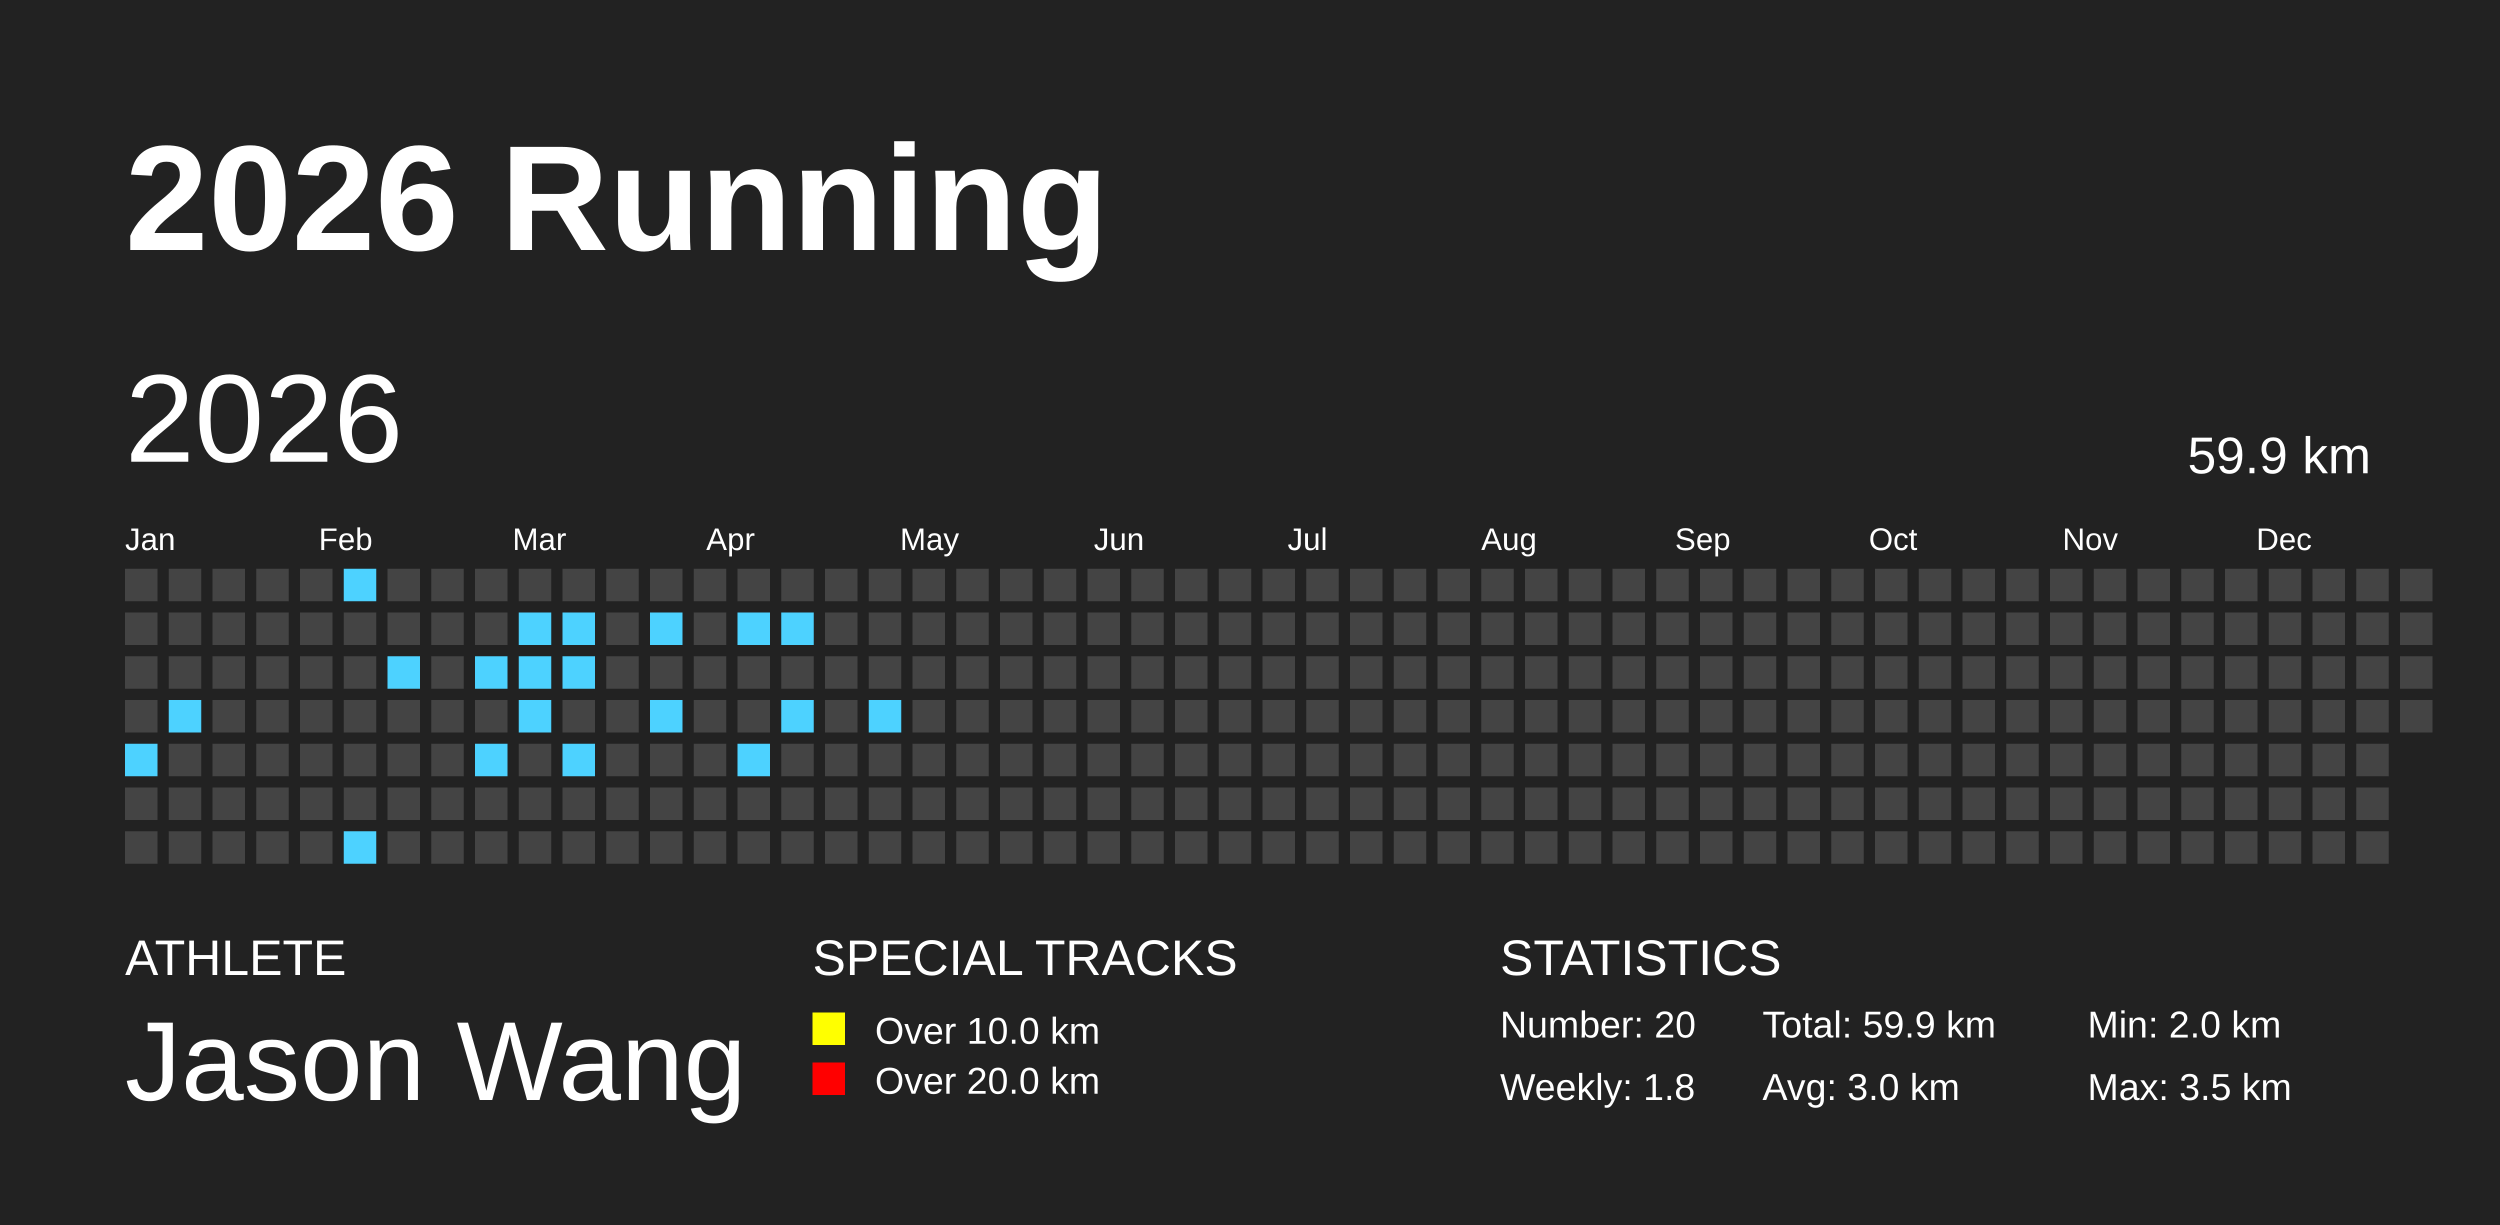
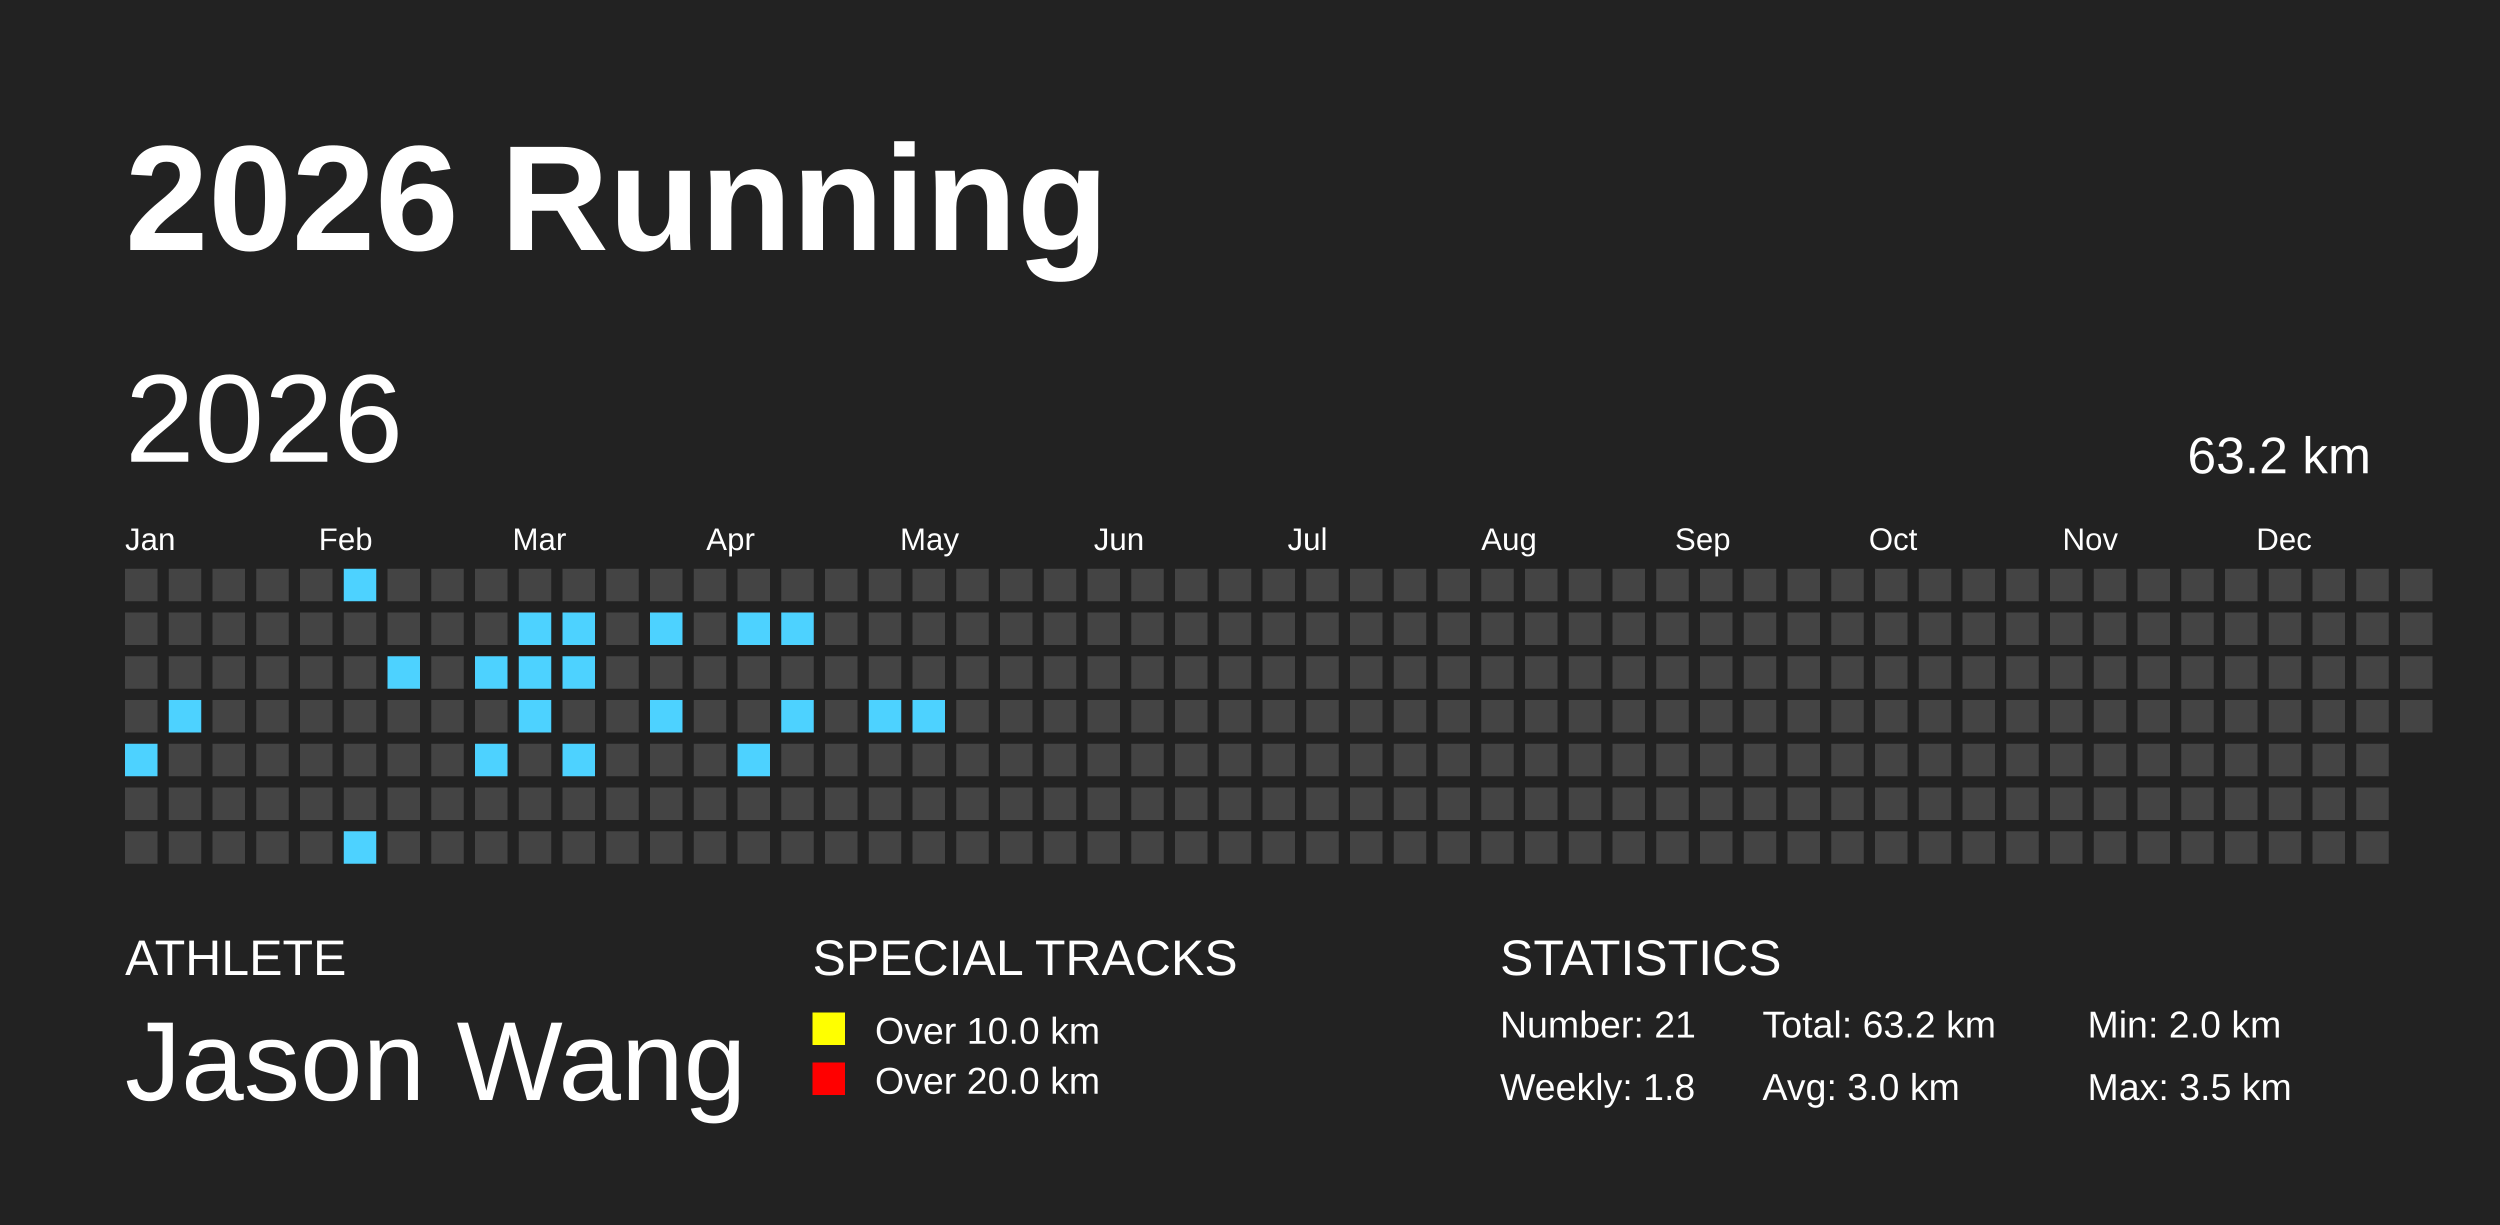
<svg xmlns="http://www.w3.org/2000/svg" baseProfile="full" height="98mm" version="1.1" viewBox="0,0,200,98" width="200mm">
  <defs />
  <rect fill="#222222" height="98" width="200" x="0" y="0" />
  <text fill="#FFFFFF" style="font-size:12px; font-family:Arial; font-weight:bold;" x="10" y="20">2026 Running</text>
  <text fill="#FFFFFF" style="font-size:4px; font-family:Arial" x="10" y="78">ATHLETE</text>
  <text fill="#FFFFFF" style="font-size:9px; font-family:Arial" x="10" y="88">Jason Wang</text>
  <text fill="#FFFFFF" style="font-size:4px; font-family:Arial" x="65" y="78">SPECIAL TRACKS</text>
  <rect fill="yellow" height="2.6" width="2.6" x="65" y="81" />
  <text fill="#FFFFFF" style="font-size:3px; font-family:Arial" x="70" y="83.5">Over 10.0 km</text>
  <rect fill="red" height="2.6" width="2.6" x="65" y="85" />
  <text fill="#FFFFFF" style="font-size:3px; font-family:Arial" x="70" y="87.5">Over 20.0 km</text>
  <text fill="#FFFFFF" style="font-size:4px; font-family:Arial" x="120" y="78">STATISTICS</text>
-   <text fill="#FFFFFF" style="font-size:3px; font-family:Arial" x="120" y="83">Number: 20</text>
+   <text fill="#FFFFFF" style="font-size:3px; font-family:Arial" x="120" y="83">Number: 21</text>
  <text fill="#FFFFFF" style="font-size:3px; font-family:Arial" x="120" y="88">Weekly: 1.8</text>
-   <text fill="#FFFFFF" style="font-size:3px; font-family:Arial" x="141" y="83">Total: 59.9 km</text>
+   <text fill="#FFFFFF" style="font-size:3px; font-family:Arial" x="141" y="83">Total: 63.2 km</text>
  <text fill="#FFFFFF" style="font-size:3px; font-family:Arial" x="141" y="88">Avg: 3.0 km</text>
  <text fill="#FFFFFF" style="font-size:3px; font-family:Arial" x="167" y="83">Min: 2.0 km</text>
  <text fill="#FFFFFF" style="font-size:3px; font-family:Arial" x="167" y="88">Max: 3.5 km</text>
  <text dominant-baseline="hanging" fill="#FFFFFF" style="font-size:10.0px; font-family:Arial;" x="10" y="30">2026</text>
-   <text dominant-baseline="hanging" fill="#FFFFFF" style="font-size:4.125px; font-family:Arial;" x="175" y="35">59.9 km</text>
+   <text dominant-baseline="hanging" fill="#FFFFFF" style="font-size:4.125px; font-family:Arial;" x="175" y="35">63.2 km</text>
  <text fill="#FFFFFF" style="font-size:2.5px; font-family:Arial" x="10.0" y="44">Jan</text>
  <text fill="#FFFFFF" style="font-size:2.5px; font-family:Arial" x="25.5" y="44">Feb</text>
  <text fill="#FFFFFF" style="font-size:2.5px; font-family:Arial" x="41.0" y="44">Mar</text>
  <text fill="#FFFFFF" style="font-size:2.5px; font-family:Arial" x="56.5" y="44">Apr</text>
  <text fill="#FFFFFF" style="font-size:2.5px; font-family:Arial" x="72.0" y="44">May</text>
  <text fill="#FFFFFF" style="font-size:2.5px; font-family:Arial" x="87.5" y="44">Jun</text>
  <text fill="#FFFFFF" style="font-size:2.5px; font-family:Arial" x="103.0" y="44">Jul</text>
  <text fill="#FFFFFF" style="font-size:2.5px; font-family:Arial" x="118.5" y="44">Aug</text>
  <text fill="#FFFFFF" style="font-size:2.5px; font-family:Arial" x="134.0" y="44">Sep</text>
  <text fill="#FFFFFF" style="font-size:2.5px; font-family:Arial" x="149.5" y="44">Oct</text>
  <text fill="#FFFFFF" style="font-size:2.5px; font-family:Arial" x="165.0" y="44">Nov</text>
  <text fill="#FFFFFF" style="font-size:2.5px; font-family:Arial" x="180.5" y="44">Dec</text>
  <rect fill="#444444" height="2.6" width="2.6" x="10.0" y="45.5" />
  <rect fill="#444444" height="2.6" width="2.6" x="10.0" y="49.0" />
  <rect fill="#444444" height="2.6" width="2.6" x="10.0" y="52.5" />
  <rect fill="#444444" height="2.6" width="2.6" x="10.0" y="56.0" />
  <rect fill="#4DD2FF" height="2.6" width="2.6" x="10.0" y="59.5" />
  <rect fill="#444444" height="2.6" width="2.6" x="10.0" y="63.0" />
  <rect fill="#444444" height="2.6" width="2.6" x="10.0" y="66.5" />
  <rect fill="#444444" height="2.6" width="2.6" x="13.5" y="45.5" />
  <rect fill="#444444" height="2.6" width="2.6" x="13.5" y="49.0" />
  <rect fill="#444444" height="2.6" width="2.6" x="13.5" y="52.5" />
  <rect fill="#4DD2FF" height="2.6" width="2.6" x="13.5" y="56.0" />
  <rect fill="#444444" height="2.6" width="2.6" x="13.5" y="59.5" />
  <rect fill="#444444" height="2.6" width="2.6" x="13.5" y="63.0" />
  <rect fill="#444444" height="2.6" width="2.6" x="13.5" y="66.5" />
  <rect fill="#444444" height="2.6" width="2.6" x="17.0" y="45.5" />
  <rect fill="#444444" height="2.6" width="2.6" x="17.0" y="49.0" />
  <rect fill="#444444" height="2.6" width="2.6" x="17.0" y="52.5" />
  <rect fill="#444444" height="2.6" width="2.6" x="17.0" y="56.0" />
  <rect fill="#444444" height="2.6" width="2.6" x="17.0" y="59.5" />
  <rect fill="#444444" height="2.6" width="2.6" x="17.0" y="63.0" />
  <rect fill="#444444" height="2.6" width="2.6" x="17.0" y="66.5" />
  <rect fill="#444444" height="2.6" width="2.6" x="20.5" y="45.5" />
  <rect fill="#444444" height="2.6" width="2.6" x="20.5" y="49.0" />
  <rect fill="#444444" height="2.6" width="2.6" x="20.5" y="52.5" />
  <rect fill="#444444" height="2.6" width="2.6" x="20.5" y="56.0" />
  <rect fill="#444444" height="2.6" width="2.6" x="20.5" y="59.5" />
  <rect fill="#444444" height="2.6" width="2.6" x="20.5" y="63.0" />
  <rect fill="#444444" height="2.6" width="2.6" x="20.5" y="66.5" />
  <rect fill="#444444" height="2.6" width="2.6" x="24.0" y="45.5" />
  <rect fill="#444444" height="2.6" width="2.6" x="24.0" y="49.0" />
  <rect fill="#444444" height="2.6" width="2.6" x="24.0" y="52.5" />
  <rect fill="#444444" height="2.6" width="2.6" x="24.0" y="56.0" />
  <rect fill="#444444" height="2.6" width="2.6" x="24.0" y="59.5" />
  <rect fill="#444444" height="2.6" width="2.6" x="24.0" y="63.0" />
  <rect fill="#444444" height="2.6" width="2.6" x="24.0" y="66.5" />
  <rect fill="#4DD2FF" height="2.6" width="2.6" x="27.5" y="45.5" />
  <rect fill="#444444" height="2.6" width="2.6" x="27.5" y="49.0" />
  <rect fill="#444444" height="2.6" width="2.6" x="27.5" y="52.5" />
  <rect fill="#444444" height="2.6" width="2.6" x="27.5" y="56.0" />
  <rect fill="#444444" height="2.6" width="2.6" x="27.5" y="59.5" />
  <rect fill="#444444" height="2.6" width="2.6" x="27.5" y="63.0" />
  <rect fill="#4DD2FF" height="2.6" width="2.6" x="27.5" y="66.5" />
  <rect fill="#444444" height="2.6" width="2.6" x="31.0" y="45.5" />
  <rect fill="#444444" height="2.6" width="2.6" x="31.0" y="49.0" />
  <rect fill="#4DD2FF" height="2.6" width="2.6" x="31.0" y="52.5" />
  <rect fill="#444444" height="2.6" width="2.6" x="31.0" y="56.0" />
  <rect fill="#444444" height="2.6" width="2.6" x="31.0" y="59.5" />
  <rect fill="#444444" height="2.6" width="2.6" x="31.0" y="63.0" />
  <rect fill="#444444" height="2.6" width="2.6" x="31.0" y="66.5" />
  <rect fill="#444444" height="2.6" width="2.6" x="34.5" y="45.5" />
  <rect fill="#444444" height="2.6" width="2.6" x="34.5" y="49.0" />
  <rect fill="#444444" height="2.6" width="2.6" x="34.5" y="52.5" />
  <rect fill="#444444" height="2.6" width="2.6" x="34.5" y="56.0" />
  <rect fill="#444444" height="2.6" width="2.6" x="34.5" y="59.5" />
  <rect fill="#444444" height="2.6" width="2.6" x="34.5" y="63.0" />
  <rect fill="#444444" height="2.6" width="2.6" x="34.5" y="66.5" />
  <rect fill="#444444" height="2.6" width="2.6" x="38.0" y="45.5" />
  <rect fill="#444444" height="2.6" width="2.6" x="38.0" y="49.0" />
  <rect fill="#4DD2FF" height="2.6" width="2.6" x="38.0" y="52.5" />
  <rect fill="#444444" height="2.6" width="2.6" x="38.0" y="56.0" />
  <rect fill="#4DD2FF" height="2.6" width="2.6" x="38.0" y="59.5" />
  <rect fill="#444444" height="2.6" width="2.6" x="38.0" y="63.0" />
  <rect fill="#444444" height="2.6" width="2.6" x="38.0" y="66.5" />
  <rect fill="#444444" height="2.6" width="2.6" x="41.5" y="45.5" />
  <rect fill="#4DD2FF" height="2.6" width="2.6" x="41.5" y="49.0" />
  <rect fill="#4DD2FF" height="2.6" width="2.6" x="41.5" y="52.5" />
  <rect fill="#4DD2FF" height="2.6" width="2.6" x="41.5" y="56.0" />
  <rect fill="#444444" height="2.6" width="2.6" x="41.5" y="59.5" />
  <rect fill="#444444" height="2.6" width="2.6" x="41.5" y="63.0" />
  <rect fill="#444444" height="2.6" width="2.6" x="41.5" y="66.5" />
  <rect fill="#444444" height="2.6" width="2.6" x="45.0" y="45.5" />
  <rect fill="#4DD2FF" height="2.6" width="2.6" x="45.0" y="49.0" />
  <rect fill="#4DD2FF" height="2.6" width="2.6" x="45.0" y="52.5" />
  <rect fill="#444444" height="2.6" width="2.6" x="45.0" y="56.0" />
  <rect fill="#4DD2FF" height="2.6" width="2.6" x="45.0" y="59.5" />
  <rect fill="#444444" height="2.6" width="2.6" x="45.0" y="63.0" />
  <rect fill="#444444" height="2.6" width="2.6" x="45.0" y="66.5" />
  <rect fill="#444444" height="2.6" width="2.6" x="48.5" y="45.5" />
  <rect fill="#444444" height="2.6" width="2.6" x="48.5" y="49.0" />
  <rect fill="#444444" height="2.6" width="2.6" x="48.5" y="52.5" />
  <rect fill="#444444" height="2.6" width="2.6" x="48.5" y="56.0" />
  <rect fill="#444444" height="2.6" width="2.6" x="48.5" y="59.5" />
  <rect fill="#444444" height="2.6" width="2.6" x="48.5" y="63.0" />
  <rect fill="#444444" height="2.6" width="2.6" x="48.5" y="66.5" />
  <rect fill="#444444" height="2.6" width="2.6" x="52.0" y="45.5" />
  <rect fill="#4DD2FF" height="2.6" width="2.6" x="52.0" y="49.0" />
  <rect fill="#444444" height="2.6" width="2.6" x="52.0" y="52.5" />
  <rect fill="#4DD2FF" height="2.6" width="2.6" x="52.0" y="56.0" />
  <rect fill="#444444" height="2.6" width="2.6" x="52.0" y="59.5" />
  <rect fill="#444444" height="2.6" width="2.6" x="52.0" y="63.0" />
  <rect fill="#444444" height="2.6" width="2.6" x="52.0" y="66.5" />
  <rect fill="#444444" height="2.6" width="2.6" x="55.5" y="45.5" />
  <rect fill="#444444" height="2.6" width="2.6" x="55.5" y="49.0" />
  <rect fill="#444444" height="2.6" width="2.6" x="55.5" y="52.5" />
  <rect fill="#444444" height="2.6" width="2.6" x="55.5" y="56.0" />
  <rect fill="#444444" height="2.6" width="2.6" x="55.5" y="59.5" />
  <rect fill="#444444" height="2.6" width="2.6" x="55.5" y="63.0" />
  <rect fill="#444444" height="2.6" width="2.6" x="55.5" y="66.5" />
  <rect fill="#444444" height="2.6" width="2.6" x="59.0" y="45.5" />
  <rect fill="#4DD2FF" height="2.6" width="2.6" x="59.0" y="49.0" />
  <rect fill="#444444" height="2.6" width="2.6" x="59.0" y="52.5" />
  <rect fill="#444444" height="2.6" width="2.6" x="59.0" y="56.0" />
  <rect fill="#4DD2FF" height="2.6" width="2.6" x="59.0" y="59.5" />
  <rect fill="#444444" height="2.6" width="2.6" x="59.0" y="63.0" />
  <rect fill="#444444" height="2.6" width="2.6" x="59.0" y="66.5" />
  <rect fill="#444444" height="2.6" width="2.6" x="62.5" y="45.5" />
  <rect fill="#4DD2FF" height="2.6" width="2.6" x="62.5" y="49.0" />
  <rect fill="#444444" height="2.6" width="2.6" x="62.5" y="52.5" />
  <rect fill="#4DD2FF" height="2.6" width="2.6" x="62.5" y="56.0" />
  <rect fill="#444444" height="2.6" width="2.6" x="62.5" y="59.5" />
  <rect fill="#444444" height="2.6" width="2.6" x="62.5" y="63.0" />
  <rect fill="#444444" height="2.6" width="2.6" x="62.5" y="66.5" />
  <rect fill="#444444" height="2.6" width="2.6" x="66.0" y="45.5" />
  <rect fill="#444444" height="2.6" width="2.6" x="66.0" y="49.0" />
  <rect fill="#444444" height="2.6" width="2.6" x="66.0" y="52.5" />
  <rect fill="#444444" height="2.6" width="2.6" x="66.0" y="56.0" />
  <rect fill="#444444" height="2.6" width="2.6" x="66.0" y="59.5" />
  <rect fill="#444444" height="2.6" width="2.6" x="66.0" y="63.0" />
  <rect fill="#444444" height="2.6" width="2.6" x="66.0" y="66.5" />
  <rect fill="#444444" height="2.6" width="2.6" x="69.5" y="45.5" />
  <rect fill="#444444" height="2.6" width="2.6" x="69.5" y="49.0" />
  <rect fill="#444444" height="2.6" width="2.6" x="69.5" y="52.5" />
  <rect fill="#4DD2FF" height="2.6" width="2.6" x="69.5" y="56.0" />
  <rect fill="#444444" height="2.6" width="2.6" x="69.5" y="59.5" />
  <rect fill="#444444" height="2.6" width="2.6" x="69.5" y="63.0" />
  <rect fill="#444444" height="2.6" width="2.6" x="69.5" y="66.5" />
  <rect fill="#444444" height="2.6" width="2.6" x="73.0" y="45.5" />
  <rect fill="#444444" height="2.6" width="2.6" x="73.0" y="49.0" />
  <rect fill="#444444" height="2.6" width="2.6" x="73.0" y="52.5" />
-   <rect fill="#444444" height="2.6" width="2.6" x="73.0" y="56.0" />
+   <rect fill="#4DD2FF" height="2.6" width="2.6" x="73.0" y="56.0" />
  <rect fill="#444444" height="2.6" width="2.6" x="73.0" y="59.5" />
  <rect fill="#444444" height="2.6" width="2.6" x="73.0" y="63.0" />
  <rect fill="#444444" height="2.6" width="2.6" x="73.0" y="66.5" />
  <rect fill="#444444" height="2.6" width="2.6" x="76.5" y="45.5" />
  <rect fill="#444444" height="2.6" width="2.6" x="76.5" y="49.0" />
  <rect fill="#444444" height="2.6" width="2.6" x="76.5" y="52.5" />
  <rect fill="#444444" height="2.6" width="2.6" x="76.5" y="56.0" />
  <rect fill="#444444" height="2.6" width="2.6" x="76.5" y="59.5" />
  <rect fill="#444444" height="2.6" width="2.6" x="76.5" y="63.0" />
  <rect fill="#444444" height="2.6" width="2.6" x="76.5" y="66.5" />
  <rect fill="#444444" height="2.6" width="2.6" x="80.0" y="45.5" />
  <rect fill="#444444" height="2.6" width="2.6" x="80.0" y="49.0" />
  <rect fill="#444444" height="2.6" width="2.6" x="80.0" y="52.5" />
  <rect fill="#444444" height="2.6" width="2.6" x="80.0" y="56.0" />
  <rect fill="#444444" height="2.6" width="2.6" x="80.0" y="59.5" />
  <rect fill="#444444" height="2.6" width="2.6" x="80.0" y="63.0" />
  <rect fill="#444444" height="2.6" width="2.6" x="80.0" y="66.5" />
  <rect fill="#444444" height="2.6" width="2.6" x="83.5" y="45.5" />
  <rect fill="#444444" height="2.6" width="2.6" x="83.5" y="49.0" />
  <rect fill="#444444" height="2.6" width="2.6" x="83.5" y="52.5" />
  <rect fill="#444444" height="2.6" width="2.6" x="83.5" y="56.0" />
  <rect fill="#444444" height="2.6" width="2.6" x="83.5" y="59.5" />
  <rect fill="#444444" height="2.6" width="2.6" x="83.5" y="63.0" />
  <rect fill="#444444" height="2.6" width="2.6" x="83.5" y="66.5" />
  <rect fill="#444444" height="2.6" width="2.6" x="87.0" y="45.5" />
  <rect fill="#444444" height="2.6" width="2.6" x="87.0" y="49.0" />
  <rect fill="#444444" height="2.6" width="2.6" x="87.0" y="52.5" />
  <rect fill="#444444" height="2.6" width="2.6" x="87.0" y="56.0" />
  <rect fill="#444444" height="2.6" width="2.6" x="87.0" y="59.5" />
  <rect fill="#444444" height="2.6" width="2.6" x="87.0" y="63.0" />
  <rect fill="#444444" height="2.6" width="2.6" x="87.0" y="66.5" />
  <rect fill="#444444" height="2.6" width="2.6" x="90.5" y="45.5" />
  <rect fill="#444444" height="2.6" width="2.6" x="90.5" y="49.0" />
  <rect fill="#444444" height="2.6" width="2.6" x="90.5" y="52.5" />
  <rect fill="#444444" height="2.6" width="2.6" x="90.5" y="56.0" />
  <rect fill="#444444" height="2.6" width="2.6" x="90.5" y="59.5" />
  <rect fill="#444444" height="2.6" width="2.6" x="90.5" y="63.0" />
  <rect fill="#444444" height="2.6" width="2.6" x="90.5" y="66.5" />
  <rect fill="#444444" height="2.6" width="2.6" x="94.0" y="45.5" />
  <rect fill="#444444" height="2.6" width="2.6" x="94.0" y="49.0" />
  <rect fill="#444444" height="2.6" width="2.6" x="94.0" y="52.5" />
  <rect fill="#444444" height="2.6" width="2.6" x="94.0" y="56.0" />
  <rect fill="#444444" height="2.6" width="2.6" x="94.0" y="59.5" />
  <rect fill="#444444" height="2.6" width="2.6" x="94.0" y="63.0" />
  <rect fill="#444444" height="2.6" width="2.6" x="94.0" y="66.5" />
  <rect fill="#444444" height="2.6" width="2.6" x="97.5" y="45.5" />
  <rect fill="#444444" height="2.6" width="2.6" x="97.5" y="49.0" />
  <rect fill="#444444" height="2.6" width="2.6" x="97.5" y="52.5" />
  <rect fill="#444444" height="2.6" width="2.6" x="97.5" y="56.0" />
  <rect fill="#444444" height="2.6" width="2.6" x="97.5" y="59.5" />
  <rect fill="#444444" height="2.6" width="2.6" x="97.5" y="63.0" />
  <rect fill="#444444" height="2.6" width="2.6" x="97.5" y="66.5" />
  <rect fill="#444444" height="2.6" width="2.6" x="101.0" y="45.5" />
  <rect fill="#444444" height="2.6" width="2.6" x="101.0" y="49.0" />
  <rect fill="#444444" height="2.6" width="2.6" x="101.0" y="52.5" />
  <rect fill="#444444" height="2.6" width="2.6" x="101.0" y="56.0" />
  <rect fill="#444444" height="2.6" width="2.6" x="101.0" y="59.5" />
  <rect fill="#444444" height="2.6" width="2.6" x="101.0" y="63.0" />
  <rect fill="#444444" height="2.6" width="2.6" x="101.0" y="66.5" />
  <rect fill="#444444" height="2.6" width="2.6" x="104.5" y="45.5" />
  <rect fill="#444444" height="2.6" width="2.6" x="104.5" y="49.0" />
  <rect fill="#444444" height="2.6" width="2.6" x="104.5" y="52.5" />
  <rect fill="#444444" height="2.6" width="2.6" x="104.5" y="56.0" />
  <rect fill="#444444" height="2.6" width="2.6" x="104.5" y="59.5" />
  <rect fill="#444444" height="2.6" width="2.6" x="104.5" y="63.0" />
  <rect fill="#444444" height="2.6" width="2.6" x="104.5" y="66.5" />
  <rect fill="#444444" height="2.6" width="2.6" x="108.0" y="45.5" />
  <rect fill="#444444" height="2.6" width="2.6" x="108.0" y="49.0" />
  <rect fill="#444444" height="2.6" width="2.6" x="108.0" y="52.5" />
  <rect fill="#444444" height="2.6" width="2.6" x="108.0" y="56.0" />
  <rect fill="#444444" height="2.6" width="2.6" x="108.0" y="59.5" />
  <rect fill="#444444" height="2.6" width="2.6" x="108.0" y="63.0" />
  <rect fill="#444444" height="2.6" width="2.6" x="108.0" y="66.5" />
  <rect fill="#444444" height="2.6" width="2.6" x="111.5" y="45.5" />
  <rect fill="#444444" height="2.6" width="2.6" x="111.5" y="49.0" />
  <rect fill="#444444" height="2.6" width="2.6" x="111.5" y="52.5" />
  <rect fill="#444444" height="2.6" width="2.6" x="111.5" y="56.0" />
  <rect fill="#444444" height="2.6" width="2.6" x="111.5" y="59.5" />
  <rect fill="#444444" height="2.6" width="2.6" x="111.5" y="63.0" />
  <rect fill="#444444" height="2.6" width="2.6" x="111.5" y="66.5" />
  <rect fill="#444444" height="2.6" width="2.6" x="115.0" y="45.5" />
  <rect fill="#444444" height="2.6" width="2.6" x="115.0" y="49.0" />
  <rect fill="#444444" height="2.6" width="2.6" x="115.0" y="52.5" />
  <rect fill="#444444" height="2.6" width="2.6" x="115.0" y="56.0" />
  <rect fill="#444444" height="2.6" width="2.6" x="115.0" y="59.5" />
  <rect fill="#444444" height="2.6" width="2.6" x="115.0" y="63.0" />
  <rect fill="#444444" height="2.6" width="2.6" x="115.0" y="66.5" />
  <rect fill="#444444" height="2.6" width="2.6" x="118.5" y="45.5" />
  <rect fill="#444444" height="2.6" width="2.6" x="118.5" y="49.0" />
  <rect fill="#444444" height="2.6" width="2.6" x="118.5" y="52.5" />
  <rect fill="#444444" height="2.6" width="2.6" x="118.5" y="56.0" />
  <rect fill="#444444" height="2.6" width="2.6" x="118.5" y="59.5" />
  <rect fill="#444444" height="2.6" width="2.6" x="118.5" y="63.0" />
  <rect fill="#444444" height="2.6" width="2.6" x="118.5" y="66.5" />
  <rect fill="#444444" height="2.6" width="2.6" x="122.0" y="45.5" />
  <rect fill="#444444" height="2.6" width="2.6" x="122.0" y="49.0" />
  <rect fill="#444444" height="2.6" width="2.6" x="122.0" y="52.5" />
  <rect fill="#444444" height="2.6" width="2.6" x="122.0" y="56.0" />
  <rect fill="#444444" height="2.6" width="2.6" x="122.0" y="59.5" />
  <rect fill="#444444" height="2.6" width="2.6" x="122.0" y="63.0" />
  <rect fill="#444444" height="2.6" width="2.6" x="122.0" y="66.5" />
  <rect fill="#444444" height="2.6" width="2.6" x="125.5" y="45.5" />
  <rect fill="#444444" height="2.6" width="2.6" x="125.5" y="49.0" />
  <rect fill="#444444" height="2.6" width="2.6" x="125.5" y="52.5" />
  <rect fill="#444444" height="2.6" width="2.6" x="125.5" y="56.0" />
  <rect fill="#444444" height="2.6" width="2.6" x="125.5" y="59.5" />
  <rect fill="#444444" height="2.6" width="2.6" x="125.5" y="63.0" />
  <rect fill="#444444" height="2.6" width="2.6" x="125.5" y="66.5" />
  <rect fill="#444444" height="2.6" width="2.6" x="129.0" y="45.5" />
  <rect fill="#444444" height="2.6" width="2.6" x="129.0" y="49.0" />
  <rect fill="#444444" height="2.6" width="2.6" x="129.0" y="52.5" />
  <rect fill="#444444" height="2.6" width="2.6" x="129.0" y="56.0" />
  <rect fill="#444444" height="2.6" width="2.6" x="129.0" y="59.5" />
  <rect fill="#444444" height="2.6" width="2.6" x="129.0" y="63.0" />
  <rect fill="#444444" height="2.6" width="2.6" x="129.0" y="66.5" />
  <rect fill="#444444" height="2.6" width="2.6" x="132.5" y="45.5" />
  <rect fill="#444444" height="2.6" width="2.6" x="132.5" y="49.0" />
  <rect fill="#444444" height="2.6" width="2.6" x="132.5" y="52.5" />
  <rect fill="#444444" height="2.6" width="2.6" x="132.5" y="56.0" />
  <rect fill="#444444" height="2.6" width="2.6" x="132.5" y="59.5" />
  <rect fill="#444444" height="2.6" width="2.6" x="132.5" y="63.0" />
  <rect fill="#444444" height="2.6" width="2.6" x="132.5" y="66.5" />
  <rect fill="#444444" height="2.6" width="2.6" x="136.0" y="45.5" />
  <rect fill="#444444" height="2.6" width="2.6" x="136.0" y="49.0" />
  <rect fill="#444444" height="2.6" width="2.6" x="136.0" y="52.5" />
  <rect fill="#444444" height="2.6" width="2.6" x="136.0" y="56.0" />
  <rect fill="#444444" height="2.6" width="2.6" x="136.0" y="59.5" />
  <rect fill="#444444" height="2.6" width="2.6" x="136.0" y="63.0" />
  <rect fill="#444444" height="2.6" width="2.6" x="136.0" y="66.5" />
  <rect fill="#444444" height="2.6" width="2.6" x="139.5" y="45.5" />
  <rect fill="#444444" height="2.6" width="2.6" x="139.5" y="49.0" />
  <rect fill="#444444" height="2.6" width="2.6" x="139.5" y="52.5" />
  <rect fill="#444444" height="2.6" width="2.6" x="139.5" y="56.0" />
  <rect fill="#444444" height="2.6" width="2.6" x="139.5" y="59.5" />
  <rect fill="#444444" height="2.6" width="2.6" x="139.5" y="63.0" />
  <rect fill="#444444" height="2.6" width="2.6" x="139.5" y="66.5" />
  <rect fill="#444444" height="2.6" width="2.6" x="143.0" y="45.5" />
  <rect fill="#444444" height="2.6" width="2.6" x="143.0" y="49.0" />
  <rect fill="#444444" height="2.6" width="2.6" x="143.0" y="52.5" />
  <rect fill="#444444" height="2.6" width="2.6" x="143.0" y="56.0" />
  <rect fill="#444444" height="2.6" width="2.6" x="143.0" y="59.5" />
  <rect fill="#444444" height="2.6" width="2.6" x="143.0" y="63.0" />
  <rect fill="#444444" height="2.6" width="2.6" x="143.0" y="66.5" />
  <rect fill="#444444" height="2.6" width="2.6" x="146.5" y="45.5" />
  <rect fill="#444444" height="2.6" width="2.6" x="146.5" y="49.0" />
  <rect fill="#444444" height="2.6" width="2.6" x="146.5" y="52.5" />
  <rect fill="#444444" height="2.6" width="2.6" x="146.5" y="56.0" />
  <rect fill="#444444" height="2.6" width="2.6" x="146.5" y="59.5" />
  <rect fill="#444444" height="2.6" width="2.6" x="146.5" y="63.0" />
  <rect fill="#444444" height="2.6" width="2.6" x="146.5" y="66.5" />
  <rect fill="#444444" height="2.6" width="2.6" x="150.0" y="45.5" />
  <rect fill="#444444" height="2.6" width="2.6" x="150.0" y="49.0" />
  <rect fill="#444444" height="2.6" width="2.6" x="150.0" y="52.5" />
  <rect fill="#444444" height="2.6" width="2.6" x="150.0" y="56.0" />
  <rect fill="#444444" height="2.6" width="2.6" x="150.0" y="59.5" />
  <rect fill="#444444" height="2.6" width="2.6" x="150.0" y="63.0" />
  <rect fill="#444444" height="2.6" width="2.6" x="150.0" y="66.5" />
  <rect fill="#444444" height="2.6" width="2.6" x="153.5" y="45.5" />
  <rect fill="#444444" height="2.6" width="2.6" x="153.5" y="49.0" />
  <rect fill="#444444" height="2.6" width="2.6" x="153.5" y="52.5" />
  <rect fill="#444444" height="2.6" width="2.6" x="153.5" y="56.0" />
  <rect fill="#444444" height="2.6" width="2.6" x="153.5" y="59.5" />
  <rect fill="#444444" height="2.6" width="2.6" x="153.5" y="63.0" />
  <rect fill="#444444" height="2.6" width="2.6" x="153.5" y="66.5" />
  <rect fill="#444444" height="2.6" width="2.6" x="157.0" y="45.5" />
  <rect fill="#444444" height="2.6" width="2.6" x="157.0" y="49.0" />
  <rect fill="#444444" height="2.6" width="2.6" x="157.0" y="52.5" />
  <rect fill="#444444" height="2.6" width="2.6" x="157.0" y="56.0" />
  <rect fill="#444444" height="2.6" width="2.6" x="157.0" y="59.5" />
  <rect fill="#444444" height="2.6" width="2.6" x="157.0" y="63.0" />
  <rect fill="#444444" height="2.6" width="2.6" x="157.0" y="66.5" />
  <rect fill="#444444" height="2.6" width="2.6" x="160.5" y="45.5" />
  <rect fill="#444444" height="2.6" width="2.6" x="160.5" y="49.0" />
  <rect fill="#444444" height="2.6" width="2.6" x="160.5" y="52.5" />
  <rect fill="#444444" height="2.6" width="2.6" x="160.5" y="56.0" />
  <rect fill="#444444" height="2.6" width="2.6" x="160.5" y="59.5" />
  <rect fill="#444444" height="2.6" width="2.6" x="160.5" y="63.0" />
  <rect fill="#444444" height="2.6" width="2.6" x="160.5" y="66.5" />
  <rect fill="#444444" height="2.6" width="2.6" x="164.0" y="45.5" />
  <rect fill="#444444" height="2.6" width="2.6" x="164.0" y="49.0" />
  <rect fill="#444444" height="2.6" width="2.6" x="164.0" y="52.5" />
  <rect fill="#444444" height="2.6" width="2.6" x="164.0" y="56.0" />
  <rect fill="#444444" height="2.6" width="2.6" x="164.0" y="59.5" />
  <rect fill="#444444" height="2.6" width="2.6" x="164.0" y="63.0" />
  <rect fill="#444444" height="2.6" width="2.6" x="164.0" y="66.5" />
  <rect fill="#444444" height="2.6" width="2.6" x="167.5" y="45.5" />
  <rect fill="#444444" height="2.6" width="2.6" x="167.5" y="49.0" />
  <rect fill="#444444" height="2.6" width="2.6" x="167.5" y="52.5" />
  <rect fill="#444444" height="2.6" width="2.6" x="167.5" y="56.0" />
  <rect fill="#444444" height="2.6" width="2.6" x="167.5" y="59.5" />
  <rect fill="#444444" height="2.6" width="2.6" x="167.5" y="63.0" />
  <rect fill="#444444" height="2.6" width="2.6" x="167.5" y="66.5" />
  <rect fill="#444444" height="2.6" width="2.6" x="171.0" y="45.5" />
  <rect fill="#444444" height="2.6" width="2.6" x="171.0" y="49.0" />
  <rect fill="#444444" height="2.6" width="2.6" x="171.0" y="52.5" />
  <rect fill="#444444" height="2.6" width="2.6" x="171.0" y="56.0" />
  <rect fill="#444444" height="2.6" width="2.6" x="171.0" y="59.5" />
  <rect fill="#444444" height="2.6" width="2.6" x="171.0" y="63.0" />
  <rect fill="#444444" height="2.6" width="2.6" x="171.0" y="66.5" />
  <rect fill="#444444" height="2.6" width="2.6" x="174.5" y="45.5" />
  <rect fill="#444444" height="2.6" width="2.6" x="174.5" y="49.0" />
  <rect fill="#444444" height="2.6" width="2.6" x="174.5" y="52.5" />
  <rect fill="#444444" height="2.6" width="2.6" x="174.5" y="56.0" />
  <rect fill="#444444" height="2.6" width="2.6" x="174.5" y="59.5" />
  <rect fill="#444444" height="2.6" width="2.6" x="174.5" y="63.0" />
  <rect fill="#444444" height="2.6" width="2.6" x="174.5" y="66.5" />
  <rect fill="#444444" height="2.6" width="2.6" x="178.0" y="45.5" />
  <rect fill="#444444" height="2.6" width="2.6" x="178.0" y="49.0" />
  <rect fill="#444444" height="2.6" width="2.6" x="178.0" y="52.5" />
  <rect fill="#444444" height="2.6" width="2.6" x="178.0" y="56.0" />
  <rect fill="#444444" height="2.6" width="2.6" x="178.0" y="59.5" />
  <rect fill="#444444" height="2.6" width="2.6" x="178.0" y="63.0" />
  <rect fill="#444444" height="2.6" width="2.6" x="178.0" y="66.5" />
  <rect fill="#444444" height="2.6" width="2.6" x="181.5" y="45.5" />
  <rect fill="#444444" height="2.6" width="2.6" x="181.5" y="49.0" />
  <rect fill="#444444" height="2.6" width="2.6" x="181.5" y="52.5" />
  <rect fill="#444444" height="2.6" width="2.6" x="181.5" y="56.0" />
  <rect fill="#444444" height="2.6" width="2.6" x="181.5" y="59.5" />
  <rect fill="#444444" height="2.6" width="2.6" x="181.5" y="63.0" />
  <rect fill="#444444" height="2.6" width="2.6" x="181.5" y="66.5" />
  <rect fill="#444444" height="2.6" width="2.6" x="185.0" y="45.5" />
  <rect fill="#444444" height="2.6" width="2.6" x="185.0" y="49.0" />
  <rect fill="#444444" height="2.6" width="2.6" x="185.0" y="52.5" />
  <rect fill="#444444" height="2.6" width="2.6" x="185.0" y="56.0" />
  <rect fill="#444444" height="2.6" width="2.6" x="185.0" y="59.5" />
  <rect fill="#444444" height="2.6" width="2.6" x="185.0" y="63.0" />
  <rect fill="#444444" height="2.6" width="2.6" x="185.0" y="66.5" />
  <rect fill="#444444" height="2.6" width="2.6" x="188.5" y="45.5" />
  <rect fill="#444444" height="2.6" width="2.6" x="188.5" y="49.0" />
  <rect fill="#444444" height="2.6" width="2.6" x="188.5" y="52.5" />
  <rect fill="#444444" height="2.6" width="2.6" x="188.5" y="56.0" />
  <rect fill="#444444" height="2.6" width="2.6" x="188.5" y="59.5" />
  <rect fill="#444444" height="2.6" width="2.6" x="188.5" y="63.0" />
  <rect fill="#444444" height="2.6" width="2.6" x="188.5" y="66.5" />
  <rect fill="#444444" height="2.6" width="2.6" x="192.0" y="45.5" />
  <rect fill="#444444" height="2.6" width="2.6" x="192.0" y="49.0" />
  <rect fill="#444444" height="2.6" width="2.6" x="192.0" y="52.5" />
  <rect fill="#444444" height="2.6" width="2.6" x="192.0" y="56.0" />
</svg>
